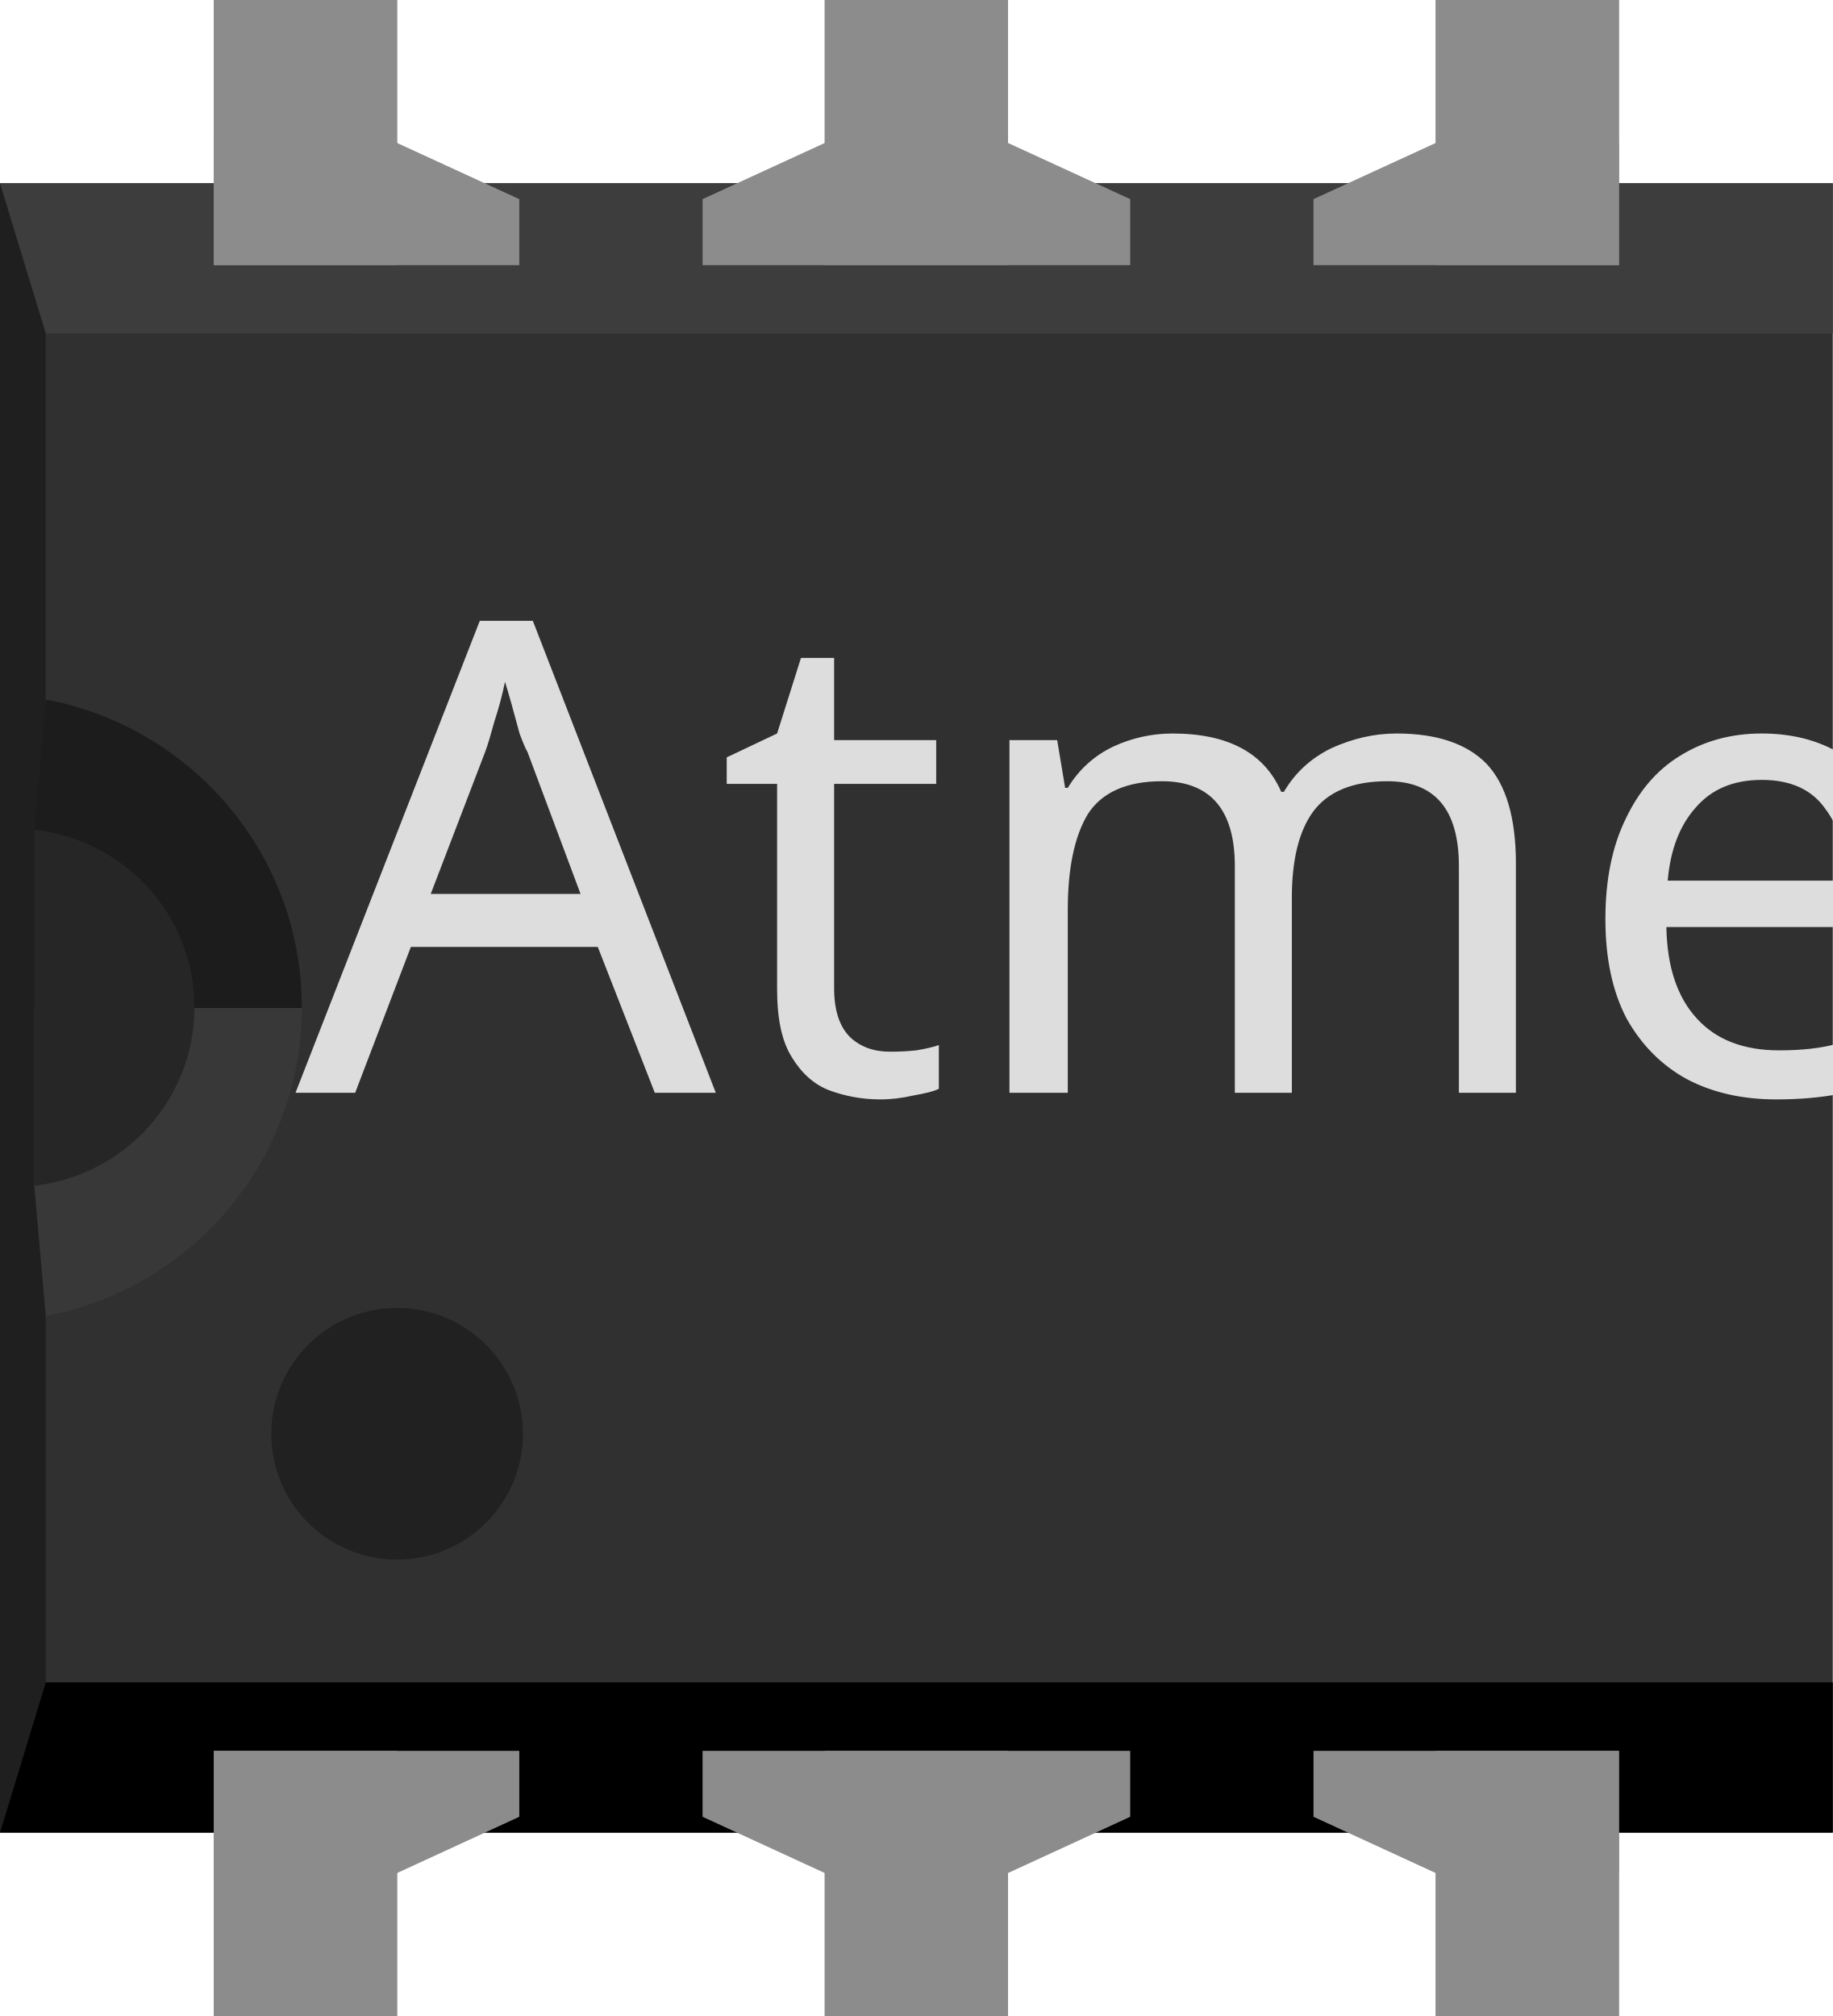
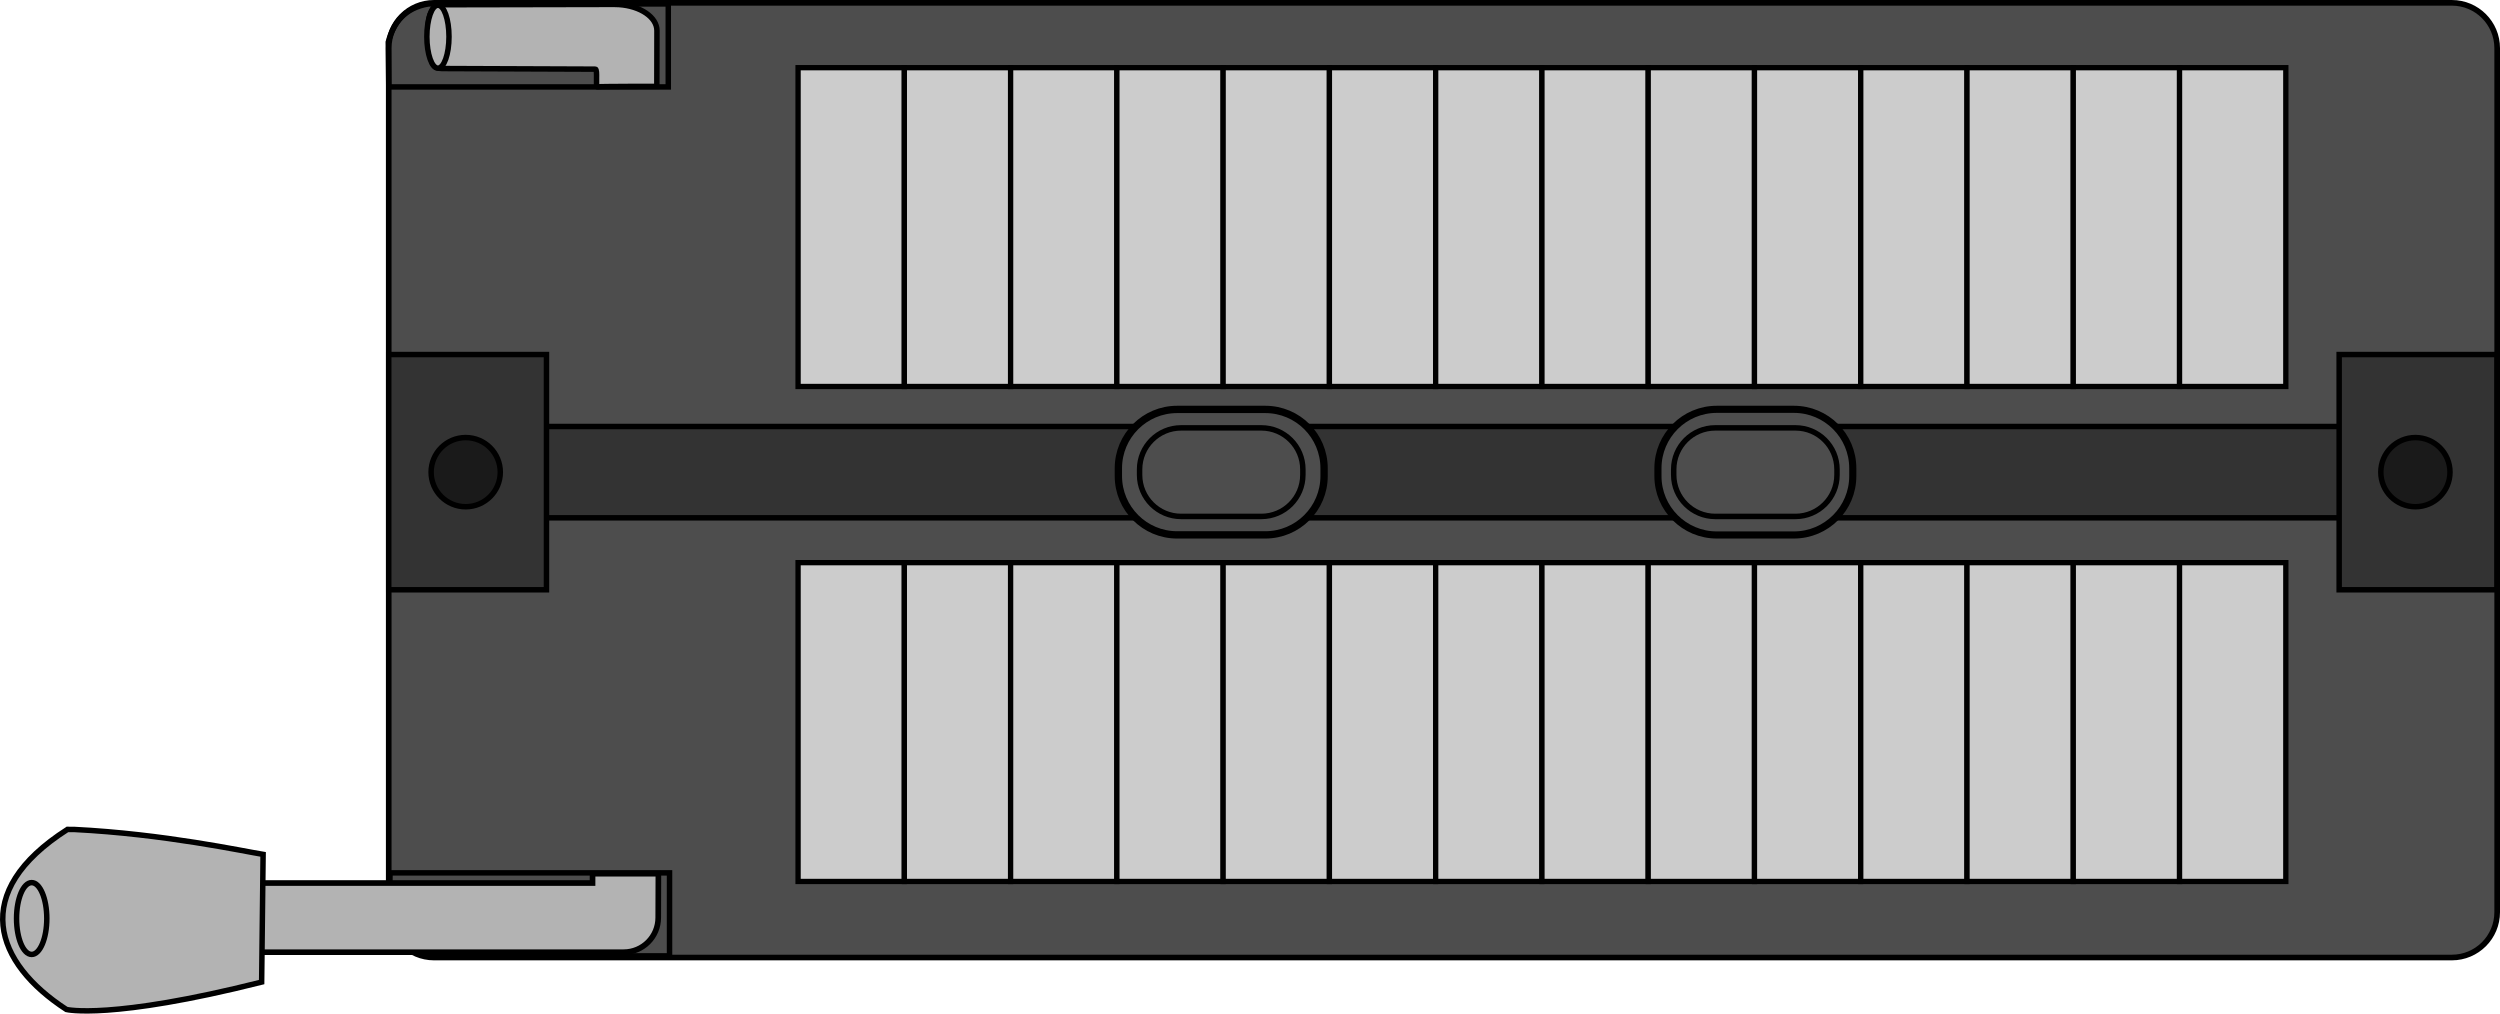
- <svg xmlns="http://www.w3.org/2000/svg" version="1.1" id="svg2" x="0px" y="0px" width="21.6px" height="23.76px" viewBox="0 0 21.6 23.76" enable-background="new 0 0 21.6 23.76" xml:space="preserve">
-   <g id="icon">
-     <rect id="middle" x="0" y="2.16" fill="#303030" width="21.6" height="19.438" />
-     <rect id="top" x="0" y="2.16" fill="#3D3D3D" width="21.6" height="1.771" />
-     <rect id="bottom" x="0" y="19.828" width="21.6" height="1.771" />
-     <polygon id="left" fill="#1F1F1F" points="0,2.16 0.54,3.931 0.54,19.828 0,21.6  " />
-     <polygon id="left-upper-rect" fill="#1C1C1C" points="3.6,8.28 0.54,8.251 0.404,9.778 0.404,11.88 3.6,11.88  " />
-     <polygon id="left-lower-rect" fill="#383838" points="0.54,15.516 3.6,15.516 3.6,11.88 0.404,11.88 0.404,13.983  " />
-     <path id="slot" fill="#262626" d="M0.404,9.778v4.197c1.059-0.122,1.887-1.008,1.887-2.103C2.289,10.779,1.469,9.9,0.404,9.778z" />
-     <path id="cover" fill="#303030" d="M0.54,3.931v4.313c1.713,0.322,3.017,1.82,3.017,3.628s-1.296,3.313-3.017,3.637v0.007h3.6   V3.931H0.54z" />
-     <circle fill="#212121" cx="4.68" cy="16.898" r="1.483" />
-     <text transform="matrix(1 0 0 1 3.4827 12.8792)" fill="#DDDDDD" font-family="OCRA" font-size="7.76">Atmega</text>
-     <rect id="connector0pin" x="2.52" y="20.635" fill="#8C8C8C" width="2.16" height="3.125" />
-     <rect id="connector0terminal" x="2.52" y="21.6" fill="#8C8C8C" width="2.16" height="2.16" />
-     <polygon fill="#8C8C8C" points="2.52,20.635 2.52,22.075 4.68,22.075 6.12,21.412 6.12,20.635  " />
-     <rect id="connector5pin" x="2.52" y="0" fill="#8C8C8C" width="2.16" height="3.125" />
-     <rect id="connector5terminal" x="2.52" y="0" fill="#8C8C8C" width="2.16" height="2.16" />
-     <polygon fill="#8C8C8C" points="6.12,3.125 6.12,2.347 4.68,1.685 2.52,1.685 2.52,3.125  " />
-     <rect id="connector2pin" x="16.92" y="20.635" fill="#8C8C8C" width="2.16" height="3.125" />
-     <rect id="connector2terminal" x="16.92" y="21.6" fill="#8C8C8C" width="2.16" height="2.16" />
-     <polygon fill="#8C8C8C" points="15.48,20.635 15.48,21.412 16.92,22.075 19.08,22.075 19.08,20.635  " />
-     <rect id="connector3pin" x="16.92" y="0" fill="#8C8C8C" width="2.16" height="3.125" />
-     <rect id="connector3terminal" x="16.92" y="0" fill="#8C8C8C" width="2.16" height="2.16" />
-     <polygon fill="#8C8C8C" points="19.08,3.125 19.08,1.685 16.92,1.685 15.48,2.347 15.48,3.125  " />
-     <rect id="connector1pin" x="9.72" y="20.635" fill="#8C8C8C" width="2.16" height="3.125" />
-     <rect id="connector1terminal" x="9.72" y="21.6" fill="#8C8C8C" width="2.16" height="2.16" />
-     <polygon fill="#8C8C8C" points="8.28,20.635 8.28,21.412 9.72,22.075 11.88,22.075 13.32,21.412 13.32,20.635  " />
-     <rect id="connector4pin" x="9.72" y="0" fill="#8C8C8C" width="2.16" height="3.125" />
-     <rect id="connector4terminal" x="9.72" y="0" fill="#8C8C8C" width="2.16" height="2.16" />
-     <polygon fill="#8C8C8C" points="13.32,3.125 13.32,2.347 11.88,1.685 9.72,1.685 8.28,2.347 8.28,3.125  " />
+ <svg xmlns="http://www.w3.org/2000/svg" height="85.846" id="svg2" version="1.1" width="211.731">
+   <g id="breadboard">
+     <defs id="defs4" />
+     <g id="layer1" transform="translate(32.59111,-971.5929)">
+       <rect height="80.856" id="rect2996" ry="3.84" style="fill:#4d4d4d;stroke:#000000;stroke-width:0.478" width="178.57" x="0.331" y="971.832" />
+       <path d="m 0.292,975.155 c 0.448,-1.663 1.404,-2.89 3.395,-3.231 l 20.32,-9.2e-4 0,7.032 -23.673,0 z" id="rect3092" style="fill:none;stroke:#000000;stroke-width:0.464" />
+       <g id="g3472" transform="matrix(1.066123,0,0,1.066123,-280.409,601.8469)">
+         <rect height="7.255" id="rect3100" rx="0" ry="3.078" style="fill:#333333;stroke:#000000;stroke-width:0.435" width="146.2" x="275.08" y="380.694" />
+         <rect height="9.967" id="rect3112" ry="4.672" style="fill:#4d4d4d;stroke:#000000;stroke-width:0.582" width="16.342" x="321.291" y="379.338" />
+         <rect height="7.035" id="rect3106" ry="3.298" style="fill:none;stroke:#000000;stroke-width:0.435" width="12.971" x="322.976" y="380.804" />
+         <rect height="9.982" id="rect3110" ry="4.679" style="fill:#4d4d4d;stroke:#000000;stroke-width:0.566" width="15.478" x="364.154" y="379.33" />
+         <rect height="7.035" id="rect3108" ry="3.298" style="fill:none;stroke:#000000;stroke-width:0.435" width="12.971" x="365.407" y="380.804" />
+         <rect height="18.687" id="rect3098" rx="0" ry="3.298" style="fill:#333333;stroke:#000000;stroke-width:0.435" width="12.531" x="418.269" y="374.978" />
+         <rect height="18.687" id="rect3096" rx="0" ry="3.298" style="fill:#333333;stroke:#000000;stroke-width:0.435" width="12.531" x="263.328" y="374.978" />
+         <path d="m 340.926,649.059 a 6.313,6.313 0 1 1 -12.627,0 6.313,6.313 0 1 1 12.627,0 z" id="path3102" stroke-width="1" style="fill:#1a1a1a;stroke:#000000" transform="matrix(0.4352788,0,0,0.4352788,123.7933,101.7997)" />
+         <path d="m 340.926,649.059 a 6.313,6.313 0 1 1 -12.627,0 6.313,6.313 0 1 1 12.627,0 z" id="path3104" stroke-width="1" style="fill:#1a1a1a;stroke:#000000" transform="matrix(0.4352788,0,0,0.4352788,278.6769,101.7997)" />
+       </g>
+       <path d="m 0.398,1049.318 c 0.448,1.663 1.404,2.89 3.395,3.231 l 20.32,10e-4 0,-7.032 -23.673,0 z" id="path3202" style="fill:none;stroke:#000000;stroke-width:0.464" />
+       <g id="g3148" style="fill:#b3b3b3" transform="matrix(0.4640608,0,0,0.4640608,-138.4532,622.708)">
+         <path d="m 276.105,912.961 60.157,0 c 0,0 7.1e-4,-0.404 10e-4,-0.606 6.4e-4,-0.366 0.002,-1.097 0.002,-1.097 l 12.012,0.006 c 0,0 -0.026,4.512 -0.026,8.01 0,3.498 -2.816,6.313 -6.313,6.313 l -65.832,0 c -3.498,0 -6.313,-2.816 -6.313,-6.313 0,-3.498 2.816,-6.313 6.313,-6.313 z" id="rect3140" style="fill:#b3b3b3;stroke:#000000;stroke-width:1.031" />
+         <path d="m 275.871,931.041 c -27.679,6.964 -35.625,5 -35.625,5 -13.082,-8.483 -17.813,-21.364 0.179,-32.857 0.419,0.043 0.836,-0.017 1.255,0.004 16.331,0.814 30.904,3.975 34.459,4.55 z" id="path3146" style="fill:#b3b3b3;stroke:#000000;stroke-width:1px;stroke-linecap:butt;stroke-linejoin:miter;stroke-opacity:1" />
+         <path d="m 246.461,892 c 0,3.62 -1.236,6.555 -2.761,6.555 -1.525,0 -2.761,-2.935 -2.761,-6.555 0,-3.62 1.236,-6.555 2.761,-6.555 1.525,0 2.761,2.935 2.761,6.555 z" id="path3142" stroke-width="1" style="fill:#b3b3b3;stroke:#000000" transform="translate(-9.797511,27.44173)" />
+       </g>
+       <g id="g3229" style="fill:#b3b3b3" transform="matrix(0.4640608,0,0,0.4640608,-108.0372,795.1448)">
+         <path d="m 243.484,381.092 31.158,-0.063 c 0.308,-6.2e-4 0.612,0.01 0.91,0.03 3.905,0.269 6.924,2.299 6.919,4.768 l -0.022,10.168 c 0,0 -10.444,-0.009 -10.841,0.087 -0.397,0.097 0.093,-3.233 -0.381,-3.235 l -28.023,-0.112 c -1.657,-0.007 -1.779,-1.096 -2.047,-2.033 -0.434,-1.516 -0.275,-3.197 -0.332,-3.478 l -0.14,-0.69 c 0,0 -0.467,-5.441 2.464,-5.442 z" id="rect3153" stroke-width="1" style="fill:#b3b3b3;stroke:#000000" />
+         <path d="m 212.89,378.843 c 0,3.173 -0.905,5.745 -2.02,5.745 -1.116,0 -2.02,-2.572 -2.02,-5.745 0,-3.173 0.905,-5.745 2.02,-5.745 1.116,0 2.02,2.572 2.02,5.745 z" id="path3225" stroke-width="1" style="fill:#b3b3b3;stroke:#000000" transform="translate(31.6304,8.081221)" />
+       </g>
+       <g id="g3595" transform="translate(-255.0483,627.424)">
+         <rect height="27" id="rect3009" rx="0" ry="3.437" style="fill:#cccccc;stroke:#000000;stroke-width:0.449" width="9" x="290.048" y="349.901" />
+         <rect height="27" id="rect3304" rx="0" ry="3.437" style="fill:#cccccc;stroke:#000000;stroke-width:0.449" width="9" x="299.048" y="349.901" />
+         <rect height="27" id="rect3306" rx="0" ry="3.437" style="fill:#cccccc;stroke:#000000;stroke-width:0.449" width="9" x="308.048" y="349.901" />
+         <rect height="27" id="rect3308" rx="0" ry="3.437" style="fill:#cccccc;stroke:#000000;stroke-width:0.449" width="9" x="317.048" y="349.901" />
+         <rect height="27" id="rect3310" rx="0" ry="3.437" style="fill:#cccccc;stroke:#000000;stroke-width:0.449" width="9" x="326.048" y="349.901" />
+         <rect height="27" id="rect3312" rx="0" ry="3.437" style="fill:#cccccc;stroke:#000000;stroke-width:0.449" width="9" x="335.048" y="349.901" />
+         <rect height="27" id="rect3314" rx="0" ry="3.437" style="fill:#cccccc;stroke:#000000;stroke-width:0.449" width="9" x="344.048" y="349.901" />
+         <rect height="27" id="rect3316" rx="0" ry="3.437" style="fill:#cccccc;stroke:#000000;stroke-width:0.449" width="9" x="353.048" y="349.901" />
+         <rect height="27" id="rect3318" rx="0" ry="3.437" style="fill:#cccccc;stroke:#000000;stroke-width:0.449" width="9" x="362.048" y="349.901" />
+         <rect height="27" id="rect3320" rx="0" ry="3.437" style="fill:#cccccc;stroke:#000000;stroke-width:0.449" width="9" x="371.048" y="349.901" />
+         <rect height="27" id="rect3322" rx="0" ry="3.437" style="fill:#cccccc;stroke:#000000;stroke-width:0.449" width="9" x="380.048" y="349.901" />
+         <rect height="27" id="rect3324" rx="0" ry="3.437" style="fill:#cccccc;stroke:#000000;stroke-width:0.449" width="9" x="389.048" y="349.901" />
+         <rect height="27" id="rect3326" rx="0" ry="3.437" style="fill:#cccccc;stroke:#000000;stroke-width:0.449" width="9" x="398.048" y="349.901" />
+         <rect height="27" id="rect3328" rx="0" ry="3.437" style="fill:#cccccc;stroke:#000000;stroke-width:0.449" width="9" x="407.048" y="349.901" />
+       </g>
+       <g id="g3723" transform="translate(-254.5433,627.424)">
+         <rect height="27" id="rect3444" rx="0" ry="3.437" style="fill:#cccccc;stroke:#000000;stroke-width:0.449" width="9" x="289.543" y="391.822" />
+         <rect height="27" id="rect3446" rx="0" ry="3.437" style="fill:#cccccc;stroke:#000000;stroke-width:0.449" width="9" x="298.543" y="391.822" />
+         <rect height="27" id="rect3448" rx="0" ry="3.437" style="fill:#cccccc;stroke:#000000;stroke-width:0.449" width="9" x="307.543" y="391.822" />
+         <rect height="27" id="rect3450" rx="0" ry="3.437" style="fill:#cccccc;stroke:#000000;stroke-width:0.449" width="9" x="316.543" y="391.822" />
+         <rect height="27" id="rect3452" rx="0" ry="3.437" style="fill:#cccccc;stroke:#000000;stroke-width:0.449" width="9" x="325.543" y="391.822" />
+         <rect height="27" id="rect3454" rx="0" ry="3.437" style="fill:#cccccc;stroke:#000000;stroke-width:0.449" width="9" x="334.543" y="391.822" />
+         <rect height="27" id="rect3456" rx="0" ry="3.437" style="fill:#cccccc;stroke:#000000;stroke-width:0.449" width="9" x="343.543" y="391.822" />
+         <rect height="27" id="rect3458" rx="0" ry="3.437" style="fill:#cccccc;stroke:#000000;stroke-width:0.449" width="9" x="352.543" y="391.822" />
+         <rect height="27" id="rect3460" rx="0" ry="3.437" style="fill:#cccccc;stroke:#000000;stroke-width:0.449" width="9" x="361.543" y="391.822" />
+         <rect height="27" id="rect3462" rx="0" ry="3.437" style="fill:#cccccc;stroke:#000000;stroke-width:0.449" width="9" x="370.543" y="391.822" />
+         <rect height="27" id="rect3464" rx="0" ry="3.437" style="fill:#cccccc;stroke:#000000;stroke-width:0.449" width="9" x="379.543" y="391.822" />
+         <rect height="27" id="rect3466" rx="0" ry="3.437" style="fill:#cccccc;stroke:#000000;stroke-width:0.449" width="9" x="388.543" y="391.822" />
+         <rect height="27" id="rect3468" rx="0" ry="3.437" style="fill:#cccccc;stroke:#000000;stroke-width:0.449" width="9" x="397.543" y="391.822" />
+         <rect height="27" id="rect3470" rx="0" ry="3.437" style="fill:#cccccc;stroke:#000000;stroke-width:0.449" width="9" x="406.543" y="391.822" />
+       </g>
+     </g>
+     <rect fill="none" height="0.002" width="0.002" x="108.13" y="45.504" />
+     <rect fill="none" height="0.002" width="0.002" x="71.559" y="19.131" />
+     <rect fill="none" height="26.337" width="8.755" x="67.699" y="5.868" />
+     <rect fill="none" height="5" width="5" x="105.865" y="42.923" />
+     <rect fill="none" height="27.076" width="8.723" x="67.732" y="5.601" />
+     <rect fill="none" height="26.805" width="8.664" x="76.802" y="5.601" />
+     <rect fill="none" height="26.577" width="9.113" x="85.694" y="5.829" />
+     <rect fill="none" height="26.509" width="9.049" x="94.627" y="5.77" />
+     <rect fill="none" height="26.885" width="8.556" x="103.7" y="5.754" />
+     <rect fill="none" height="26.509" width="9.049" x="94.627" y="5.77" />
+     <rect fill="none" height="26.885" width="8.556" x="103.7" y="5.754" />
+     <rect fill="none" height="26.509" width="9.049" x="94.627" y="5.77" />
+     <rect fill="none" height="26.885" width="8.556" x="103.7" y="5.754" />
+     <rect fill="none" height="27.331" width="8.78" x="148.602" y="5.487" />
+     <rect fill="none" height="26.71" width="8.572" x="158.003" y="5.984" />
+     <rect fill="none" height="26.545" width="8.655" x="166.74" y="5.901" />
+     <rect fill="none" height="26.959" width="8.655" x="176.058" y="5.86" />
+     <rect fill="none" height="5" width="5" x="105.865" y="42.923" />
+     <rect fill="none" height="26.906" width="9.276" x="112.326" y="5.612" />
+     <rect fill="none" height="26.918" width="8.904" x="121.643" y="5.777" />
+     <rect fill="none" height="26.918" width="8.78" x="130.588" y="5.901" />
+     <rect fill="none" height="27.166" width="9.276" x="139.533" y="5.653" />
+     <rect fill="none" height="27.331" width="8.78" x="148.602" y="5.487" />
+     <rect fill="none" height="26.71" width="8.572" x="158.003" y="5.984" />
+     <rect fill="none" height="26.545" width="8.655" x="166.74" y="5.901" />
+     <rect fill="none" height="26.959" width="8.655" x="176.058" y="5.86" />
+     <rect fill="none" height="5" width="5" x="105.865" y="42.923" />
+     <rect fill="none" height="26.906" width="9.276" x="112.326" y="5.612" />
+     <rect fill="none" height="26.918" width="8.904" x="121.643" y="5.777" />
+     <rect fill="none" height="26.918" width="8.78" x="130.588" y="5.901" />
+     <rect fill="none" height="27.166" width="9.276" x="139.533" y="5.653" />
+     <rect fill="none" height="27.331" width="8.78" x="148.602" y="5.487" />
+     <rect fill="none" height="26.71" width="8.572" x="158.003" y="5.984" />
+     <rect fill="none" height="26.545" width="8.655" x="166.74" y="5.901" />
+     <rect fill="none" height="26.959" width="8.655" x="176.058" y="5.86" />
+     <rect fill="none" height="5" width="5" x="105.865" y="42.923" />
+     <rect fill="none" height="26.906" width="9.276" x="112.326" y="5.612" />
+     <rect fill="none" height="26.918" width="8.904" x="121.643" y="5.777" />
+     <rect fill="none" height="26.918" width="8.78" x="130.588" y="5.901" />
+     <rect fill="none" height="27.166" width="9.276" x="139.533" y="5.653" />
+     <rect fill="none" height="27.331" width="8.78" x="148.602" y="5.487" />
+     <rect fill="none" height="26.71" width="8.572" x="158.003" y="5.984" />
+     <rect fill="none" height="26.545" width="8.655" x="166.74" y="5.901" />
+     <rect fill="none" height="26.959" width="8.655" x="176.058" y="5.86" />
+     <rect fill="none" height="5" width="5" x="105.865" y="42.923" />
+     <rect fill="none" height="26.906" width="9.276" x="112.326" y="5.612" />
+     <rect fill="none" height="26.918" width="8.904" x="121.643" y="5.777" />
+     <rect fill="none" height="26.918" width="8.78" x="130.588" y="5.901" />
+     <rect fill="none" height="27.166" width="9.276" x="139.533" y="5.653" />
+     <rect fill="none" height="27.331" width="8.78" x="148.602" y="5.487" />
+     <rect fill="none" height="26.71" width="8.572" x="158.003" y="5.984" />
+     <rect fill="none" height="26.545" width="8.655" x="166.74" y="5.901" />
+     <rect fill="none" height="26.959" width="8.655" x="176.058" y="5.86" />
+     <rect fill="none" height="5" width="5" x="105.865" y="42.923" />
+     <rect fill="none" height="26.906" width="9.276" x="112.326" y="5.612" />
+     <rect fill="none" height="26.918" width="8.904" x="121.643" y="5.777" />
+     <rect fill="none" height="26.918" width="8.78" x="130.588" y="5.901" />
+     <rect fill="none" height="27.166" width="9.276" x="139.533" y="5.653" />
+     <rect fill="none" height="27.331" width="8.78" x="148.602" y="5.487" />
+     <rect fill="none" height="26.71" width="8.572" x="158.003" y="5.984" />
+     <rect fill="none" height="26.545" width="8.655" x="166.74" y="5.901" />
+     <rect fill="none" height="26.959" width="8.655" x="176.058" y="5.86" />
+     <rect fill="none" height="5" width="5" x="105.865" y="42.923" />
+     <rect fill="none" height="26.906" width="9.276" x="112.326" y="5.612" />
+     <rect fill="none" height="26.918" width="8.904" x="121.643" y="5.777" />
+     <rect fill="none" height="26.918" width="8.78" x="130.588" y="5.901" />
+     <rect fill="none" height="27.166" width="9.276" x="139.533" y="5.653" />
+     <rect fill="none" height="27.331" width="8.78" x="148.602" y="5.487" />
+     <rect fill="none" height="26.71" width="8.572" x="158.003" y="5.984" />
+     <rect fill="none" height="26.545" width="8.655" x="166.74" y="5.901" />
+     <rect fill="none" height="26.959" width="8.655" x="176.058" y="5.86" />
+     <rect fill="none" height="5" width="5" x="105.865" y="42.923" />
+     <rect fill="none" height="26.906" width="9.276" x="112.326" y="5.612" />
+     <rect fill="none" height="26.918" width="8.904" x="121.643" y="5.777" />
+     <rect fill="none" height="26.918" width="8.78" x="130.588" y="5.901" />
+     <rect fill="none" height="27.166" width="9.276" x="139.533" y="5.653" />
+     <rect fill="none" height="27.331" width="8.78" x="148.602" y="5.487" />
+     <rect fill="none" height="26.71" width="8.572" x="158.003" y="5.984" />
+     <rect fill="none" height="26.545" width="8.655" x="166.74" y="5.901" />
+     <rect fill="none" height="26.959" width="8.655" x="176.058" y="5.86" />
+     <rect fill="none" height="5" width="5" x="105.865" y="42.923" />
+     <rect fill="none" height="26.906" width="9.276" x="112.326" y="5.612" />
+     <rect fill="none" height="26.918" width="8.904" x="121.643" y="5.777" />
+     <rect fill="none" height="26.918" width="8.78" x="130.588" y="5.901" />
+     <rect fill="none" height="27.166" width="9.276" x="139.533" y="5.653" />
+     <rect fill="none" height="27.331" width="8.78" x="148.602" y="5.487" />
+     <rect fill="none" height="26.71" width="8.572" x="158.003" y="5.984" />
+     <rect fill="none" height="26.545" width="8.655" x="166.74" y="5.901" />
+     <rect fill="none" height="26.959" width="8.655" x="176.058" y="5.86" />
+     <rect fill="none" height="5" width="5" x="105.865" y="42.923" />
+     <rect fill="none" height="26.906" width="9.276" x="112.326" y="5.612" />
+     <rect fill="none" height="26.918" width="8.904" x="121.643" y="5.777" />
+     <rect fill="none" height="26.918" width="8.78" x="130.588" y="5.901" />
+     <rect fill="none" height="27.166" width="9.276" x="139.533" y="5.653" />
+     <rect fill="none" height="26.868" width="9.383" x="184.408" y="5.799" />
+     <rect fill="none" height="26.868" width="9.383" x="184.408" y="5.799" />
+     <rect fill="none" height="26.868" width="9.383" x="184.408" y="5.799" />
+     <rect fill="none" height="26.868" width="9.383" x="184.408" y="5.799" />
+     <rect fill="none" height="26.868" width="9.383" x="184.408" y="5.799" />
+     <rect fill="none" height="26.868" width="9.383" x="184.408" y="5.799" />
+     <rect fill="none" height="26.868" width="9.383" x="184.408" y="5.799" />
+     <rect fill="none" height="26.868" width="9.383" x="184.408" y="5.799" />
+     <rect fill="none" height="26.868" width="9.383" x="184.408" y="5.799" />
+     <rect fill="none" height="26.868" width="9.383" x="184.408" y="5.799" />
+     <rect fill="none" height="26.868" width="9.383" x="184.408" y="5.799" />
+     <rect fill="none" height="26.868" width="9.383" x="184.408" y="5.799" />
+     <rect fill="none" height="26.868" width="9.383" x="184.408" y="5.799" />
+     <rect fill="none" height="26.868" width="9.383" x="184.408" y="5.799" />
+     <rect fill="none" height="26.868" width="9.383" x="184.408" y="5.799" />
+     <rect fill="none" height="26.868" width="9.383" x="184.408" y="5.799" />
+     <rect fill="none" height="26.868" width="9.383" x="184.408" y="5.799" />
+     <rect fill="none" height="26.868" width="9.383" x="184.408" y="5.799" />
+     <rect fill="none" height="26.868" width="9.383" x="184.408" y="5.799" />
+     <rect fill="none" height="26.868" width="9.383" x="184.408" y="5.799" />
+     <rect fill="none" height="26.868" width="9.383" x="184.408" y="5.799" />
+     <rect fill="none" height="26.868" width="9.383" x="184.408" y="5.799" />
+     <rect fill="none" height="26.868" width="9.383" x="184.408" y="5.799" />
+     <rect fill="none" height="26.868" width="9.383" x="184.408" y="5.799" />
+     <rect fill="none" height="26.868" width="9.383" x="184.408" y="5.799" />
+     <rect fill="none" height="26.868" width="9.383" x="184.408" y="5.799" />
+     <rect fill="none" height="26.868" width="9.383" x="184.408" y="5.799" />
+     <rect fill="none" height="26.868" width="9.383" x="184.408" y="5.799" />
+     <rect fill="none" height="26.868" width="9.383" x="184.408" y="5.799" />
+     <rect fill="none" height="26.868" width="9.383" x="184.408" y="5.799" />
+     <rect fill="none" height="26.868" width="9.383" x="184.408" y="5.799" />
+     <rect fill="none" height="26.868" width="9.383" x="184.408" y="5.799" />
+     <rect fill="none" height="26.868" width="9.383" x="184.408" y="5.799" />
+     <rect fill="none" height="26.868" width="9.383" x="184.408" y="5.799" />
+     <rect fill="none" height="26.868" width="9.383" x="184.408" y="5.799" />
+     <rect fill="none" height="26.868" width="9.383" x="184.408" y="5.799" />
+     <rect fill="none" height="26.868" width="9.383" x="184.408" y="5.799" />
+     <rect fill="none" height="26.868" width="9.383" x="184.408" y="5.799" />
+     <rect fill="none" height="26.868" width="9.383" x="184.408" y="5.799" />
+     <rect fill="none" height="26.868" width="9.383" x="184.408" y="5.799" />
+     <rect fill="none" height="26.868" width="9.383" x="184.408" y="5.799" />
+     <rect fill="none" height="26.868" width="9.383" x="184.408" y="5.799" />
+     <rect fill="none" height="26.868" width="9.383" x="184.408" y="5.799" />
+     <rect fill="none" height="26.868" width="9.383" x="184.408" y="5.799" />
+     <rect fill="none" height="26.868" width="9.383" x="184.408" y="5.799" />
+     <rect fill="none" height="26.868" width="9.383" x="184.408" y="5.799" />
+     <rect fill="none" height="26.868" width="9.383" x="184.408" y="5.799" />
+     <rect fill="none" height="26.868" width="9.383" x="184.408" y="5.799" />
+     <rect fill="none" height="26.868" width="9.383" x="184.408" y="5.799" />
+     <rect fill="none" height="26.868" width="9.383" x="184.408" y="5.799" />
+     <rect fill="none" height="26.868" width="9.383" x="184.408" y="5.799" />
+     <rect fill="none" height="26.868" width="9.383" x="184.408" y="5.799" />
+     <rect fill="none" height="26.868" width="9.383" x="184.408" y="5.799" />
+     <rect fill="none" height="26.868" width="9.383" x="184.408" y="5.799" />
+     <rect fill="none" height="26.868" width="9.383" x="184.408" y="5.799" />
+     <rect fill="none" height="26.868" width="9.383" x="184.408" y="5.799" />
+     <rect fill="none" height="26.868" width="9.383" x="184.408" y="5.799" />
+     <rect fill="none" height="26.868" width="9.383" x="184.408" y="5.799" />
+     <rect fill="none" height="26.868" width="9.383" x="184.408" y="5.799" />
+     <rect fill="none" height="26.868" width="9.383" x="184.408" y="5.799" />
+     <rect fill="none" height="26.868" width="9.383" x="184.408" y="5.799" />
+     <rect fill="none" height="26.868" width="9.383" x="184.408" y="5.799" />
+     <rect fill="none" height="26.868" width="9.383" x="184.408" y="5.799" />
+     <rect fill="none" height="26.868" width="9.383" x="184.408" y="5.799" />
+     <rect fill="none" height="26.868" width="9.383" x="184.408" y="5.799" />
+     <rect fill="none" height="26.868" width="9.383" x="184.408" y="5.799" />
+     <rect fill="none" height="26.868" width="9.383" x="184.408" y="5.799" />
+     <rect fill="none" height="26.868" width="9.383" x="184.408" y="5.799" />
+     <rect fill="none" height="26.868" width="9.383" x="184.408" y="5.799" />
+     <rect fill="none" height="26.868" width="9.383" x="184.408" y="5.799" />
+     <rect fill="none" height="26.868" width="9.383" x="184.408" y="5.799" />
+     <rect fill="none" height="26.868" width="9.383" x="184.408" y="5.799" />
+     <rect fill="none" height="26.868" width="9.383" x="184.408" y="5.799" />
+     <rect fill="none" height="26.868" width="9.383" x="184.408" y="5.799" />
+     <rect fill="none" height="26.868" width="9.383" x="184.408" y="5.799" />
+     <rect fill="none" height="26.868" width="9.383" x="184.408" y="5.799" />
+     <rect fill="none" height="26.868" width="9.383" x="184.408" y="5.799" />
+     <rect fill="none" height="26.868" width="9.383" x="184.408" y="5.799" />
+     <rect fill="none" height="26.868" width="9.383" x="184.408" y="5.799" />
+     <rect fill="none" height="26.868" width="9.383" x="184.408" y="5.799" />
+     <rect fill="none" height="26.868" width="9.383" x="184.408" y="5.799" />
+     <rect fill="none" height="25.75" id="connector18" width="7.632" x="149.178" y="6.513" />
+     <rect fill="none" height="25.539" id="connector19" width="7.632" x="140.377" y="6.379" />
+     <rect fill="none" height="25.923" id="connector20" width="7.804" x="131.059" y="6.168" />
+     <rect fill="none" height="25.923" id="connector21" width="7.459" x="122.259" y="6.34" />
+     <rect fill="none" height="26.441" id="connector0" width="8.667" x="67.902" y="47.927" />
+     <rect fill="none" height="25.884" id="connector22" width="7.593" x="113.152" y="6.207" />
+     <rect fill="none" height="26.096" id="connector1" width="8.667" x="76.703" y="47.927" />
+     <rect fill="none" height="25.75" id="connector23" width="7.632" x="104.14" y="6.34" />
+     <rect fill="none" height="26.786" id="connector2" width="8.84" x="85.676" y="47.927" />
+     <rect fill="none" height="25.75" id="connector24" width="7.632" x="95.167" y="6.34" />
+     <rect fill="none" height="26.613" id="connector3" width="8.667" x="94.649" y="47.927" />
+     <rect fill="none" height="26.268" id="connector25" width="7.804" x="86.194" y="6.168" />
+     <rect fill="none" height="26.441" id="connector4" width="8.322" x="103.967" y="48.1" />
+     <rect fill="none" height="26.229" id="connector26" width="7.765" x="77.432" y="6.034" />
+     <rect fill="none" height="25.539" id="connector5" width="7.765" x="113.324" y="48.311" />
+     <rect fill="none" height="26.268" id="connector27" width="7.765" x="68.114" y="5.995" />
+     <rect fill="none" height="26.096" id="connector6" width="7.977" x="122.086" y="48.445" />
+     <rect fill="none" height="25.405" id="connector7" width="7.459" x="131.232" y="48.272" />
+     <rect fill="none" height="25.405" id="connector8" width="7.632" x="140.205" y="48.445" />
+     <rect fill="none" height="25.405" id="connector9" width="7.459" x="149.35" y="48.272" />
+     <rect fill="none" height="26.268" id="connector10" width="8.283" x="158.19" y="48.272" />
+     <rect fill="none" height="25.578" id="connector11" width="7.765" x="167.163" y="48.272" />
+     <rect fill="none" height="26.441" id="connector12" width="7.804" x="176.097" y="47.927" />
+     <rect fill="none" height="25.884" id="connector13" width="8.11" x="184.937" y="48.311" />
+     <rect fill="none" height="25.923" id="connector14" width="8.149" x="184.898" y="6.168" />
+     <rect fill="none" height="25.75" id="connector15" width="7.632" x="176.27" y="6.34" />
+     <rect fill="none" height="26.096" id="connector16" width="7.804" x="167.124" y="6.34" />
+     <rect fill="none" height="26.096" id="connector17" width="7.632" x="158.151" y="6.34" />
  </g>
</svg>
